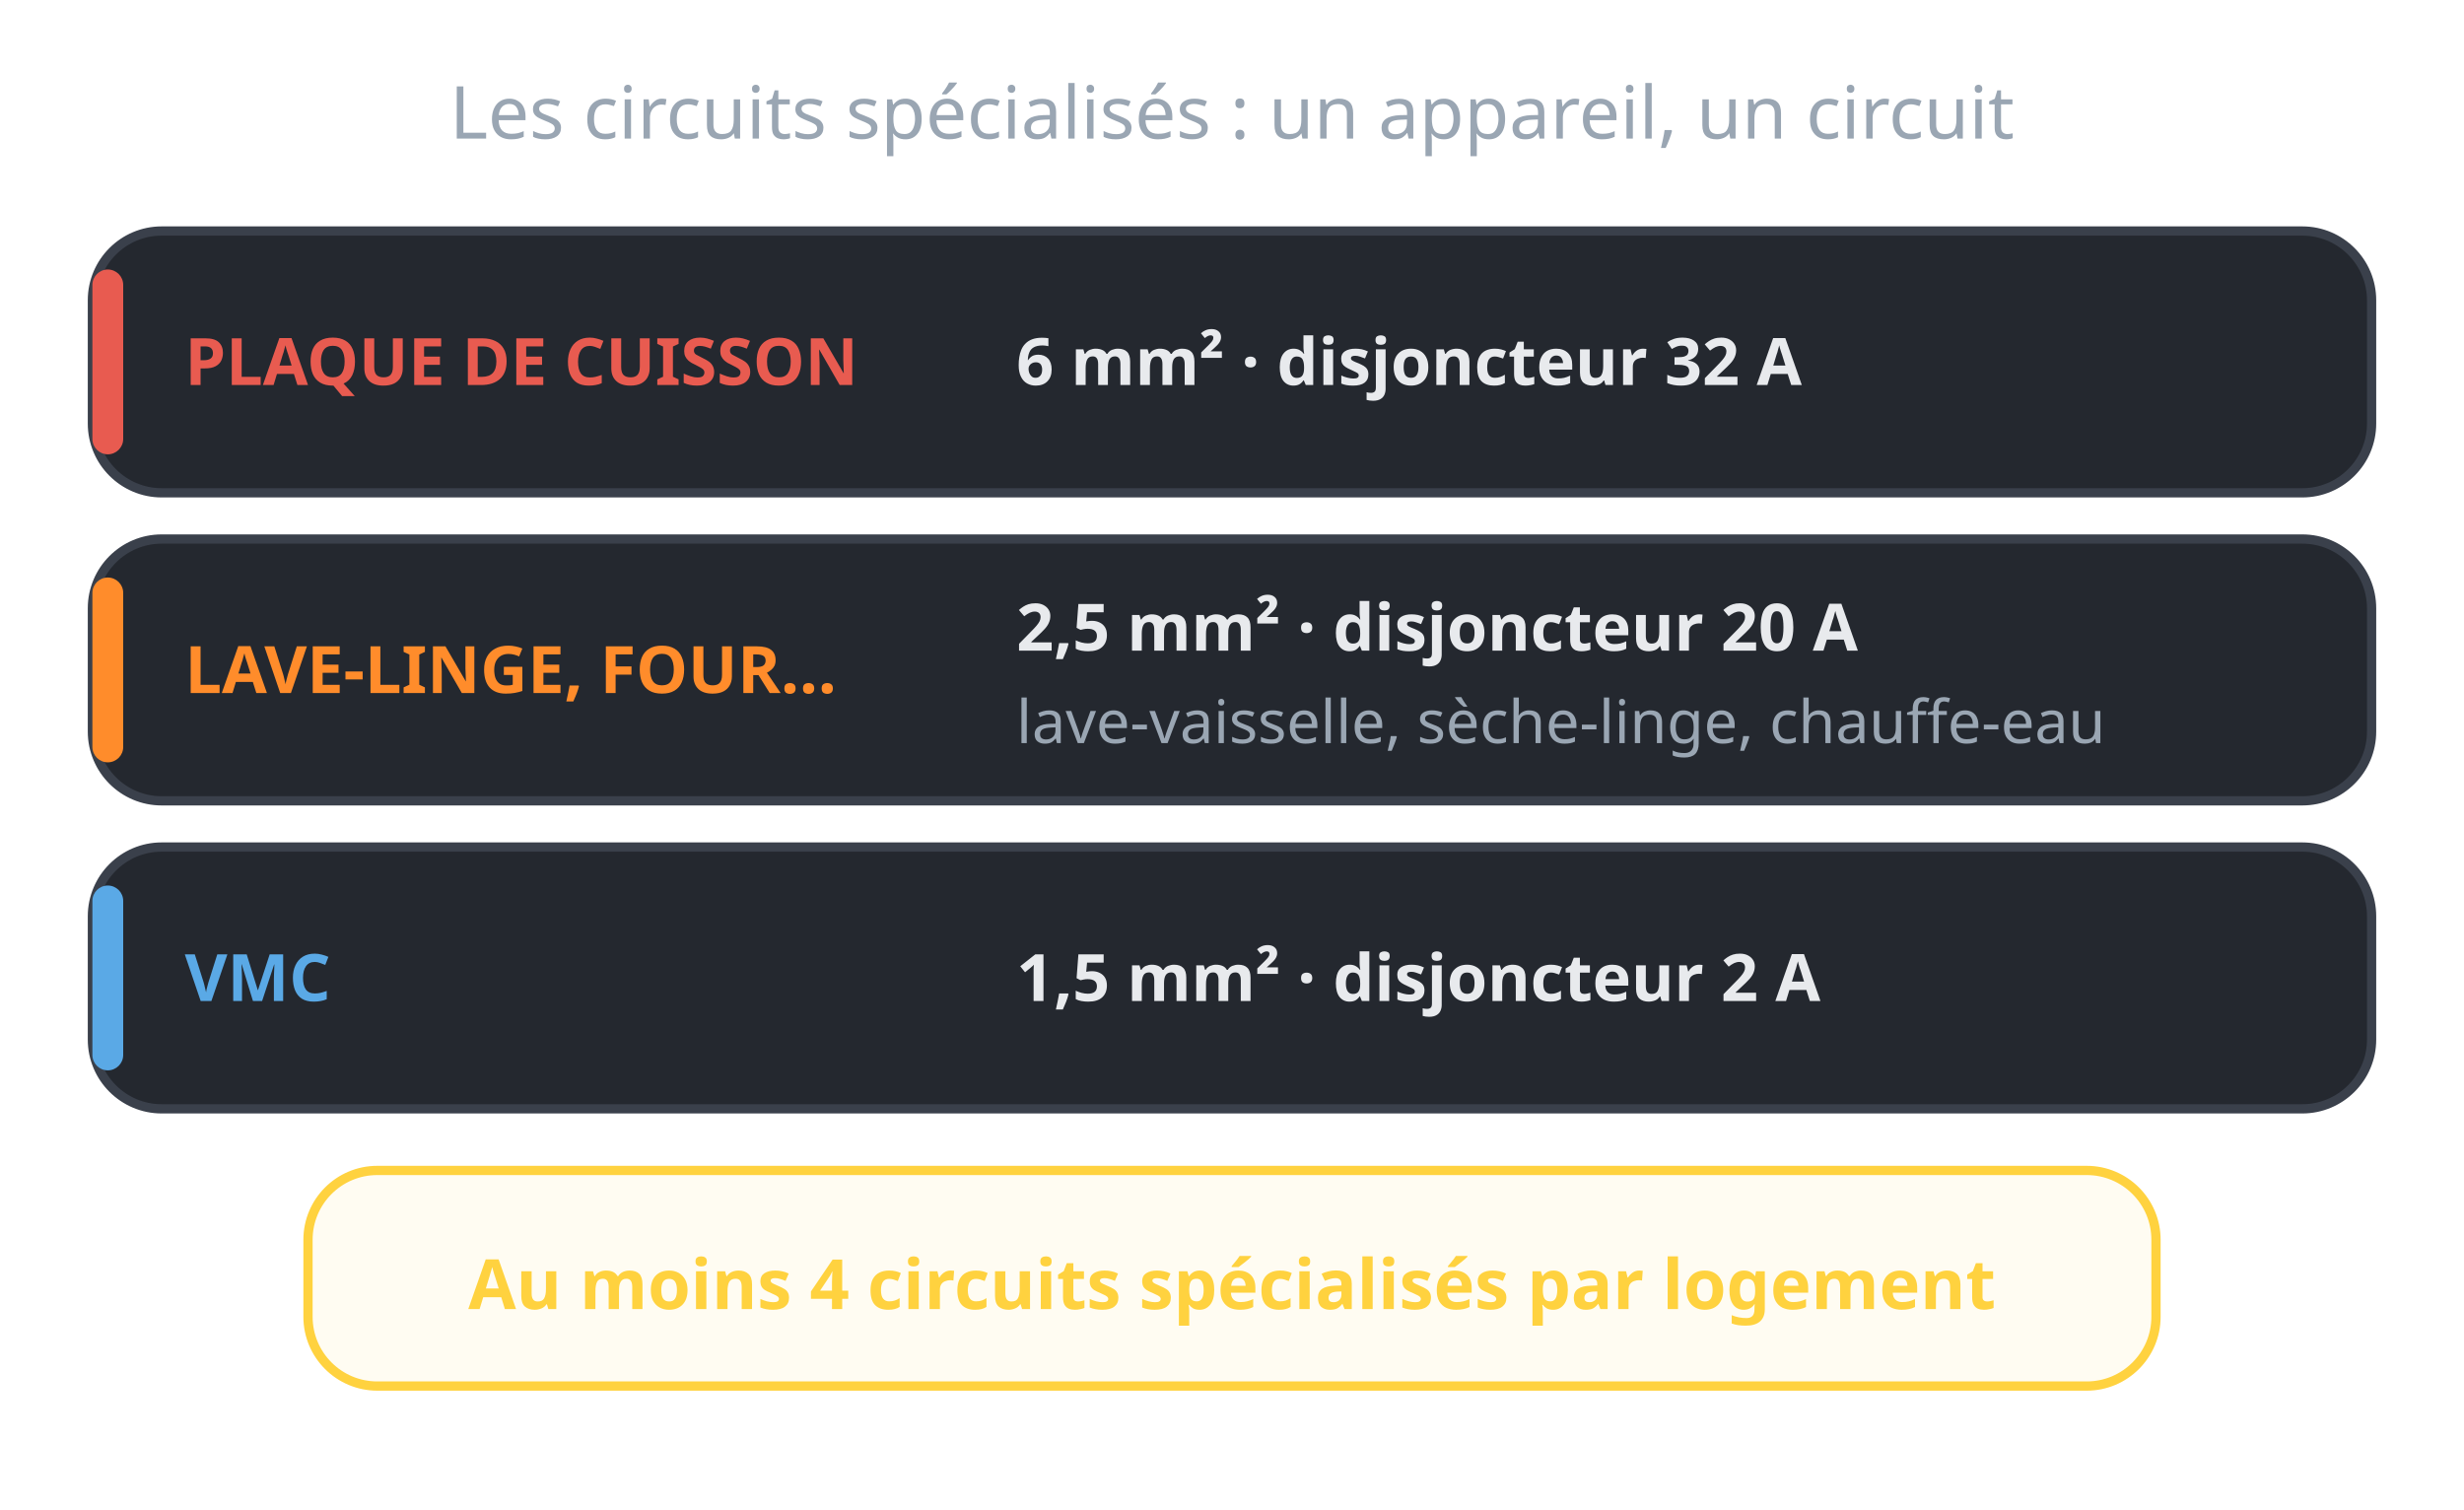
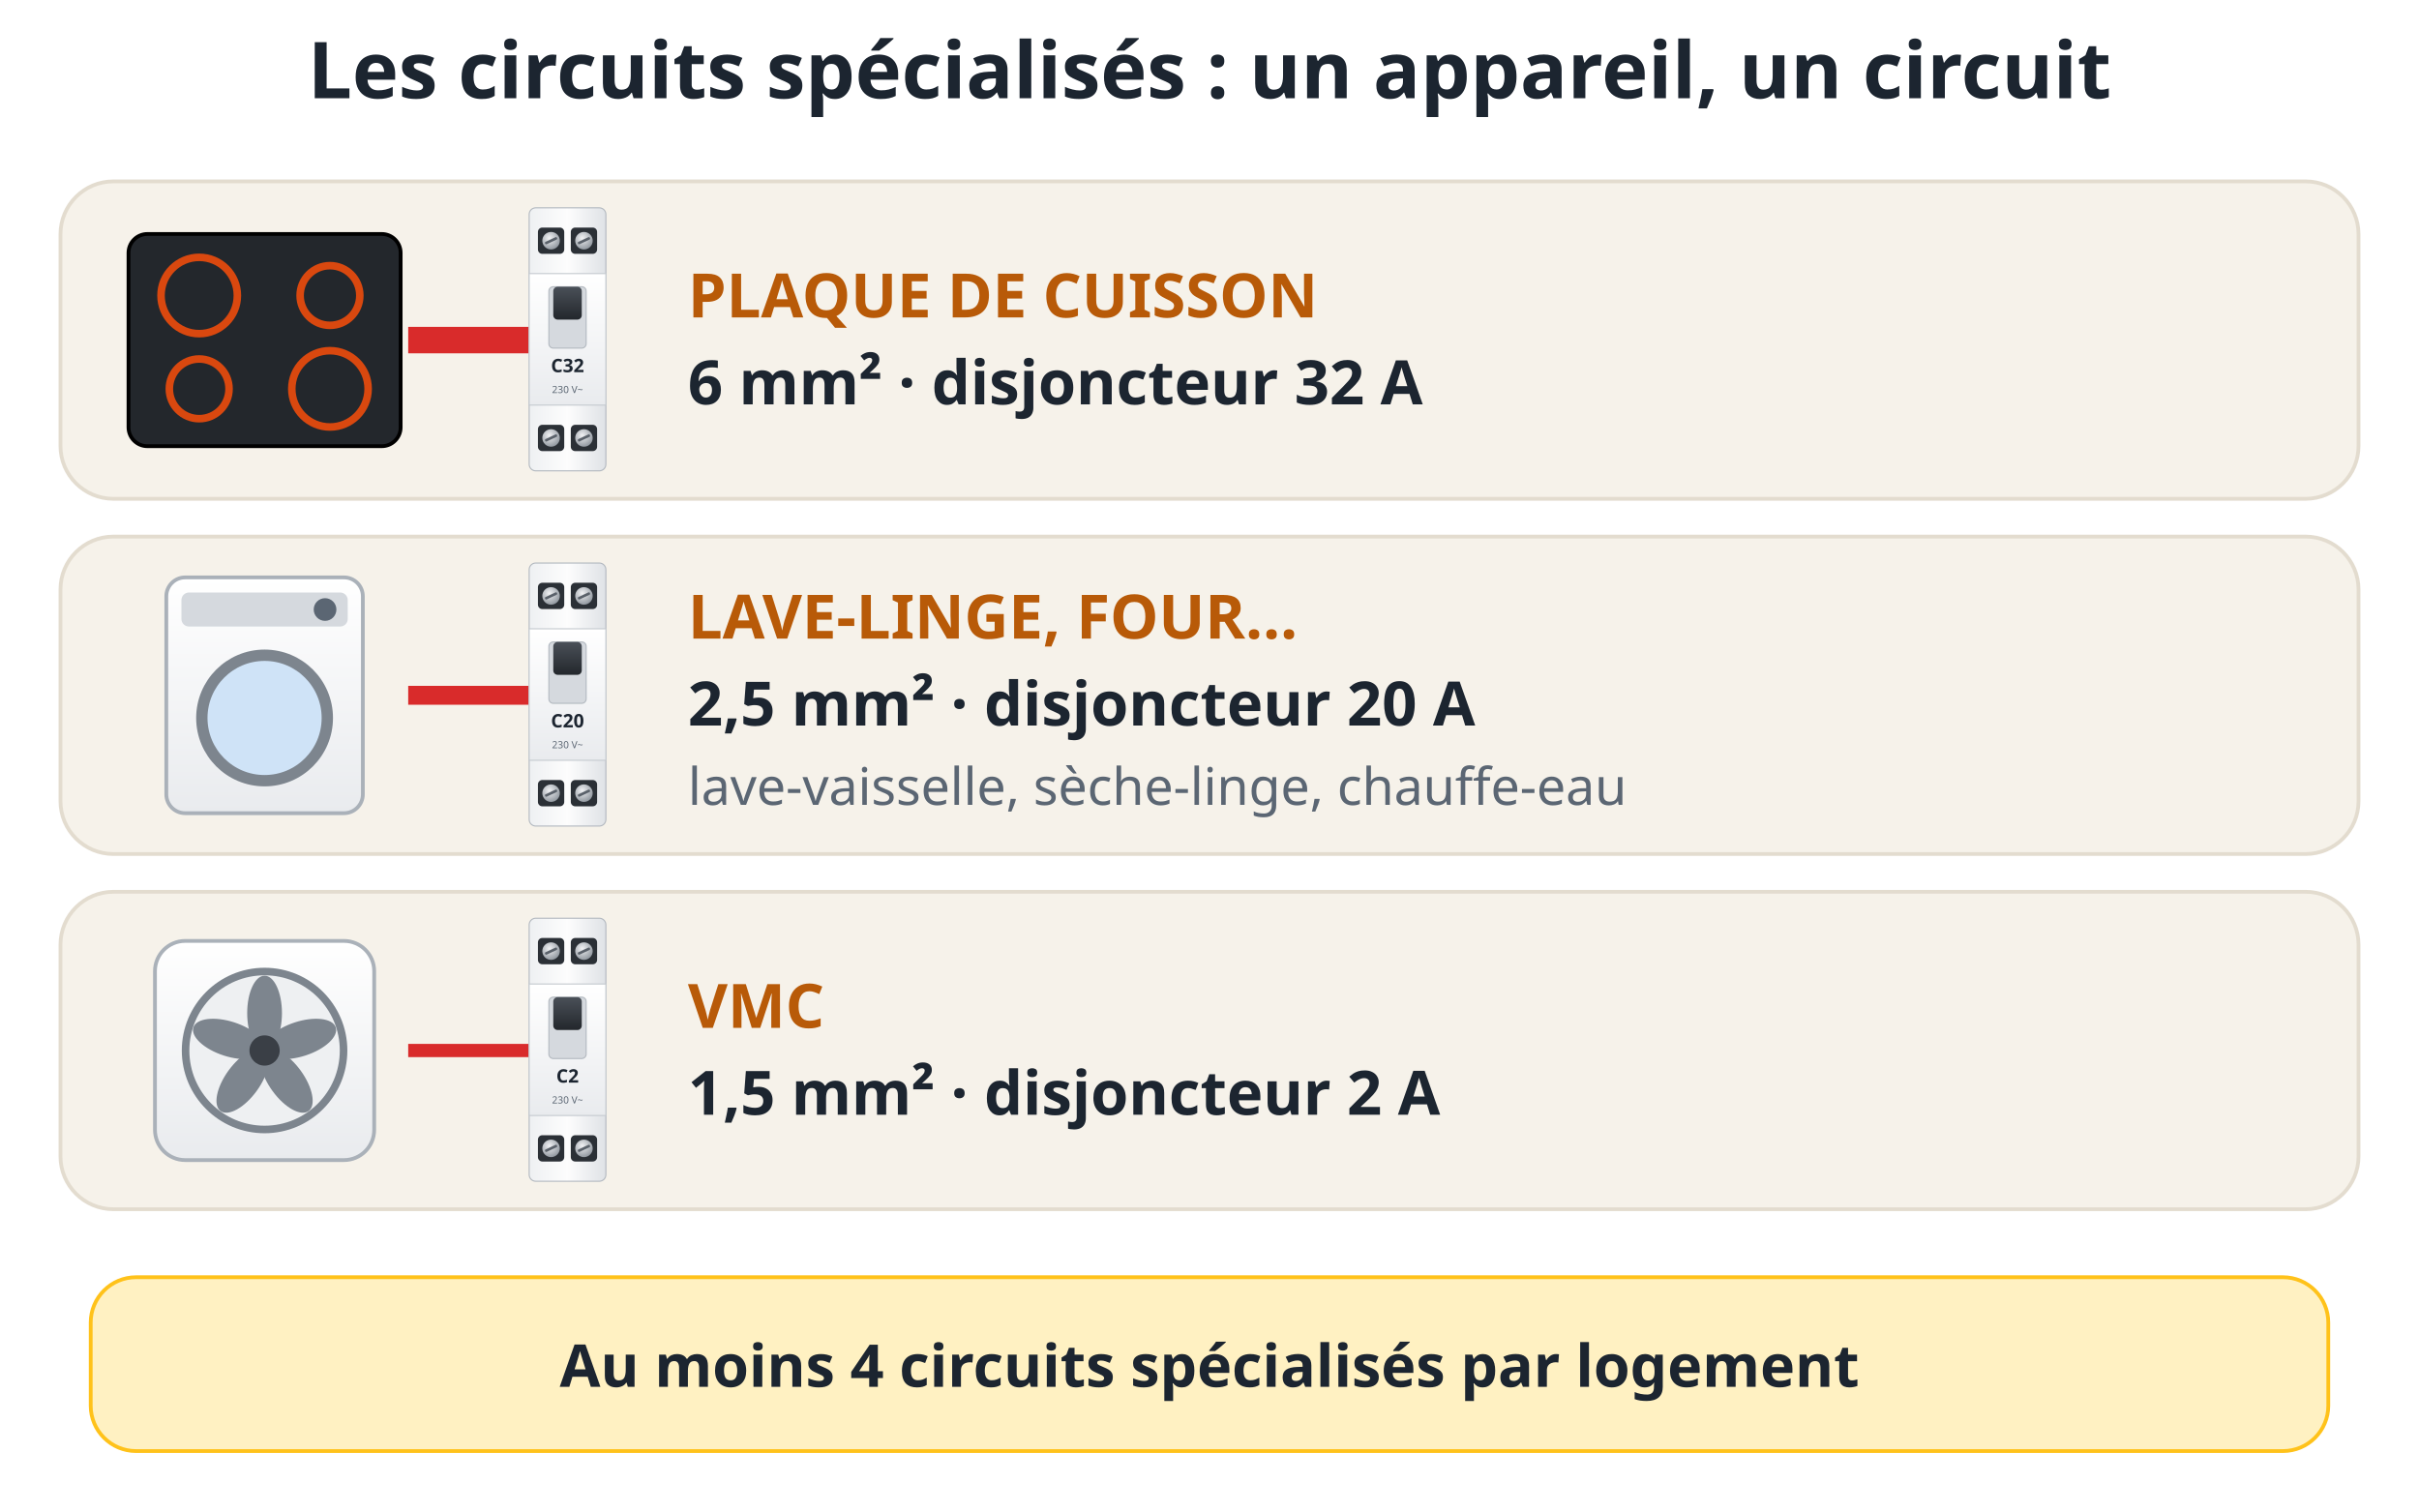
- <svg xmlns="http://www.w3.org/2000/svg" viewBox="0 0 320 196" font-family="'Segoe UI',system-ui,sans-serif" role="img" aria-label="Circuits spécialisés : plaque de cuisson en 6 mm² sous 32 A ; lave-linge, four, lave-vaisselle et chauffe-eau en 2,5 mm² sous 20 A chacun ; VMC en 1,5 mm² sous 2 A">
-   <text x="160" y="18" text-anchor="middle" font-size="9.5" fill="#9aa6b3" font-weight="normal">Les circuits spécialisés : un appareil, un circuit</text>
-   <rect x="12" y="30" width="296" height="34" rx="9" fill="#24282f" stroke="#3a404b" stroke-width="1.2" />
-   <rect x="12" y="35" width="4" height="24" rx="2" fill="#e85b50" />
-   <text x="24" y="50.0" text-anchor="start" font-size="8.5" fill="#e85b50" font-weight="bold">PLAQUE DE CUISSON</text>
-   <text x="132" y="50.0" text-anchor="start" font-size="8.5" fill="#e8eaed" font-weight="bold">6 mm² · disjoncteur 32 A</text>
-   <rect x="12" y="70" width="296" height="34" rx="9" fill="#24282f" stroke="#3a404b" stroke-width="1.2" />
-   <rect x="12" y="75" width="4" height="24" rx="2" fill="#ff8c2b" />
-   <text x="24" y="90.0" text-anchor="start" font-size="8.5" fill="#ff8c2b" font-weight="bold">LAVE-LINGE, FOUR…</text>
-   <text x="132" y="84.5" text-anchor="start" font-size="8.5" fill="#e8eaed" font-weight="bold">2,5 mm² · disjoncteur 20 A</text>
-   <text x="132" y="96.5" text-anchor="start" font-size="7.8" fill="#9aa6b3" font-weight="normal">lave-vaisselle, sèche-linge, chauffe-eau</text>
-   <rect x="12" y="110" width="296" height="34" rx="9" fill="#24282f" stroke="#3a404b" stroke-width="1.2" />
-   <rect x="12" y="115" width="4" height="24" rx="2" fill="#5aa9e6" />
-   <text x="24" y="130.0" text-anchor="start" font-size="8.5" fill="#5aa9e6" font-weight="bold">VMC</text>
-   <text x="132" y="130.0" text-anchor="start" font-size="8.5" fill="#e8eaed" font-weight="bold">1,5 mm² · disjoncteur 2 A</text>
-   <rect x="40" y="152" width="240" height="28" rx="9" fill="#ffd23f" stroke="#ffd23f" stroke-width="1.2" fill-opacity="0.07" />
-   <text x="160" y="170" text-anchor="middle" font-size="9" fill="#ffd23f" font-weight="bold">Au moins 4 circuits spécialisés par logement</text>
+ <svg xmlns="http://www.w3.org/2000/svg" viewBox="0 0 640 400" font-family="'Segoe UI',system-ui,sans-serif" role="img" aria-label="Circuits spécialisés : plaque de cuisson en 6 mm² sous 32 A ; lave-linge, four, lave-vaisselle et chauffe-eau en 2,5 mm² sous 20 A chacun ; VMC en 1,5 mm² sous 2 A">
+   <defs>
+     <linearGradient id="corps" x1="0" y1="0" x2="1" y2="0">
+       <stop offset="0" stop-color="#eef0f2" />
+       <stop offset=".5" stop-color="#fdfdfd" />
+       <stop offset="1" stop-color="#dfe2e6" />
+     </linearGradient>
+     <linearGradient id="nez" x1="0" y1="0" x2="0" y2="1">
+       <stop offset="0" stop-color="#ffffff" />
+       <stop offset="1" stop-color="#e9ebee" />
+     </linearGradient>
+     <linearGradient id="manette" x1="0" y1="0" x2="0" y2="1">
+       <stop offset="0" stop-color="#4a5058" />
+       <stop offset="1" stop-color="#23272c" />
+     </linearGradient>
+     <radialGradient id="vis" cx=".4" cy=".35" r=".7">
+       <stop offset="0" stop-color="#f1f2f4" />
+       <stop offset="1" stop-color="#8d949c" />
+     </radialGradient>
+     <linearGradient id="cuivreH" x1="0" y1="0" x2="0" y2="1">
+       <stop offset="0" stop-color="#f0b77a" />
+       <stop offset=".5" stop-color="#c9782f" />
+       <stop offset="1" stop-color="#8f4f17" />
+     </linearGradient>
+     <linearGradient id="cuivreV" x1="0" y1="0" x2="1" y2="0">
+       <stop offset="0" stop-color="#8f4f17" />
+       <stop offset=".45" stop-color="#f0b77a" />
+       <stop offset="1" stop-color="#9a5a1f" />
+     </linearGradient>
+     <linearGradient id="acierH" x1="0" y1="0" x2="0" y2="1">
+       <stop offset="0" stop-color="#f4f5f7" />
+       <stop offset=".5" stop-color="#aab1b9" />
+       <stop offset="1" stop-color="#7d858e" />
+     </linearGradient>
+     <linearGradient id="cylH" x1="0" y1="0" x2="0" y2="1">
+       <stop offset="0" stop-color="#d9dde1" />
+       <stop offset=".35" stop-color="#ffffff" />
+       <stop offset="1" stop-color="#c3c8ce" />
+     </linearGradient>
+     <linearGradient id="gaineV" x1="0" y1="0" x2="1" y2="0">
+       <stop offset="0" stop-color="#a81d1d" />
+       <stop offset=".4" stop-color="#ef4a4a" />
+       <stop offset="1" stop-color="#b02020" />
+     </linearGradient>
+     <linearGradient id="chaud" x1="0" y1="0" x2="1" y2="0">
+       <stop offset="0" stop-color="#3a3f46" />
+       <stop offset=".5" stop-color="#e8590c" />
+       <stop offset="1" stop-color="#ff3b1f" />
+     </linearGradient>
+     <linearGradient id="icta" x1="0" y1="0" x2="0" y2="1">
+       <stop offset="0" stop-color="#8d949c" />
+       <stop offset=".3" stop-color="#dfe3e7" />
+       <stop offset="1" stop-color="#6b727a" />
+     </linearGradient>
+     <linearGradient id="tpc" x1="0" y1="0" x2="0" y2="1">
+       <stop offset="0" stop-color="#b02020" />
+       <stop offset=".3" stop-color="#ff6b5e" />
+       <stop offset="1" stop-color="#8e1414" />
+     </linearGradient>
+     <linearGradient id="irl" x1="0" y1="0" x2="0" y2="1">
+       <stop offset="0" stop-color="#aab1b9" />
+       <stop offset=".3" stop-color="#f1f3f5" />
+       <stop offset="1" stop-color="#8d949c" />
+     </linearGradient>
+     <linearGradient id="terre" x1="0" y1="0" x2="0" y2="1">
+       <stop offset="0" stop-color="#c9a877" />
+       <stop offset="1" stop-color="#a98557" />
+     </linearGradient>
+     <pattern id="vj" width="16" height="16" patternUnits="userSpaceOnUse" patternTransform="rotate(35)">
+       <rect width="16" height="16" fill="#2e9e4f" />
+       <rect width="7" height="16" fill="#f2d21a" />
+     </pattern>
+     <filter id="ombre" x="-15%" y="-15%" width="130%" height="140%">
+       <feDropShadow dx="0" dy="4" stdDeviation="4" flood-color="#1b2430" flood-opacity=".25" />
+     </filter>
+     <g id="borne">
+       <rect x="-12" y="-12" width="24" height="24" rx="4" fill="#2b3036" />
+       <circle r="8" fill="url(#vis)" />
+       <rect x="-6" y="-1.2" width="12" height="2.4" rx="1" fill="#5a616a" transform="rotate(-25)" />
+     </g>
+   </defs>
+   <text x="320.0" y="26" text-anchor="middle" font-size="20.8" font-weight="800" fill="#1c2530">Les circuits spécialisés : un appareil, un circuit</text>
+   <rect x="16" y="48" width="608" height="84" rx="14" fill="#f6f2ea" stroke="#e3dccf" />
+   <rect x="34.0" y="61.92" width="72" height="56.16" rx="5" fill="#23272c" stroke="#000" />
+   <circle cx="52.7" cy="78.2" r="10.1" fill="none" stroke="#d9480f" stroke-width="2" />
+   <circle cx="87.3" cy="78.2" r="7.9" fill="none" stroke="#d9480f" stroke-width="2" />
+   <circle cx="52.7" cy="102.9" r="7.9" fill="none" stroke="#d9480f" stroke-width="2" />
+   <circle cx="87.3" cy="102.9" r="10.1" fill="none" stroke="#d9480f" stroke-width="2" />
+   <path d="M108 90 H140" stroke="#d92b2b" stroke-width="7" />
+   <g transform="translate(140 55) scale(0.29)">
+     <rect width="70" height="240" rx="6" fill="url(#corps)" stroke="#b3b9c0" />
+     <rect y="60" width="70" height="120" fill="url(#nez)" stroke="#c5cad0" />
+     <use href="#borne" x="20" y="30" />
+     <use href="#borne" x="50" y="30" />
+     <use href="#borne" x="20" y="210" />
+     <use href="#borne" x="50" y="210" />
+     <rect x="18" y="72" width="34" height="56" rx="4" fill="#d5d9de" stroke="#b3b9c0" />
+     <rect x="22" y="72" width="26" height="30" rx="4" fill="url(#manette)" />
+     <text x="35" y="150" text-anchor="middle" font-size="17" font-weight="800" fill="#1c2530">C32</text>
+     <text x="35" y="169" text-anchor="middle" font-size="9" font-weight="500" fill="#5b6673">230 V~</text>
+   </g>
+   <text x="182" y="84" text-anchor="start" font-size="16.2" font-weight="800" fill="#b85a08">PLAQUE DE CUISSON</text>
+   <text x="182" y="107" text-anchor="start" font-size="16.2" font-weight="800" fill="#1c2530">6 mm² · disjoncteur 32 A</text>
+   <rect x="16" y="142" width="608" height="84" rx="14" fill="#f6f2ea" stroke="#e3dccf" />
+   <rect x="44.0" y="152.8" width="52" height="62.4" rx="5" fill="url(#nez)" stroke="#aab1b9" />
+   <rect x="48.0" y="156.8" width="44" height="9" rx="2" fill="#d5d9de" />
+   <circle cx="86.0" cy="161.3" r="3" fill="#5b6673" />
+   <circle cx="70" cy="190" r="16.6" fill="#cfe3f7" stroke="#7d858e" stroke-width="3" />
+   <path d="M108 184 H140" stroke="#d92b2b" stroke-width="5" />
+   <g transform="translate(140 149) scale(0.29)">
+     <rect width="70" height="240" rx="6" fill="url(#corps)" stroke="#b3b9c0" />
+     <rect y="60" width="70" height="120" fill="url(#nez)" stroke="#c5cad0" />
+     <use href="#borne" x="20" y="30" />
+     <use href="#borne" x="50" y="30" />
+     <use href="#borne" x="20" y="210" />
+     <use href="#borne" x="50" y="210" />
+     <rect x="18" y="72" width="34" height="56" rx="4" fill="#d5d9de" stroke="#b3b9c0" />
+     <rect x="22" y="72" width="26" height="30" rx="4" fill="url(#manette)" />
+     <text x="35" y="150" text-anchor="middle" font-size="17" font-weight="800" fill="#1c2530">C20</text>
+     <text x="35" y="169" text-anchor="middle" font-size="9" font-weight="500" fill="#5b6673">230 V~</text>
+   </g>
+   <text x="182" y="169" text-anchor="start" font-size="16.2" font-weight="800" fill="#b85a08">LAVE-LINGE, FOUR…</text>
+   <text x="182" y="192" text-anchor="start" font-size="16.2" font-weight="800" fill="#1c2530">2,5 mm² · disjoncteur 20 A</text>
+   <text x="182" y="213" text-anchor="start" font-size="13.7" font-weight="500" fill="#5b6673">lave-vaisselle, sèche-linge, chauffe-eau</text>
+   <rect x="16" y="236" width="608" height="84" rx="14" fill="#f6f2ea" stroke="#e3dccf" />
+   <rect x="41.0" y="249.0" width="58" height="58" rx="8" fill="url(#nez)" stroke="#aab1b9" />
+   <circle cx="70" cy="278" r="20.9" fill="#eef0f2" stroke="#7d858e" stroke-width="2" />
+   <ellipse cx="70" cy="268.1" rx="4.6" ry="9.9" fill="#7d858e" transform="rotate(0 70 278)" />
+   <ellipse cx="70" cy="268.1" rx="4.6" ry="9.9" fill="#7d858e" transform="rotate(72 70 278)" />
+   <ellipse cx="70" cy="268.1" rx="4.6" ry="9.9" fill="#7d858e" transform="rotate(144 70 278)" />
+   <ellipse cx="70" cy="268.1" rx="4.6" ry="9.9" fill="#7d858e" transform="rotate(216 70 278)" />
+   <ellipse cx="70" cy="268.1" rx="4.6" ry="9.9" fill="#7d858e" transform="rotate(288 70 278)" />
+   <circle cx="70" cy="278" r="4" fill="#3a3f46" />
+   <path d="M108 278 H140" stroke="#d92b2b" stroke-width="3.5" />
+   <g transform="translate(140 243) scale(0.29)">
+     <rect width="70" height="240" rx="6" fill="url(#corps)" stroke="#b3b9c0" />
+     <rect y="60" width="70" height="120" fill="url(#nez)" stroke="#c5cad0" />
+     <use href="#borne" x="20" y="30" />
+     <use href="#borne" x="50" y="30" />
+     <use href="#borne" x="20" y="210" />
+     <use href="#borne" x="50" y="210" />
+     <rect x="18" y="72" width="34" height="56" rx="4" fill="#d5d9de" stroke="#b3b9c0" />
+     <rect x="22" y="72" width="26" height="30" rx="4" fill="url(#manette)" />
+     <text x="35" y="150" text-anchor="middle" font-size="17" font-weight="800" fill="#1c2530">C2</text>
+     <text x="35" y="169" text-anchor="middle" font-size="9" font-weight="500" fill="#5b6673">230 V~</text>
+   </g>
+   <text x="182" y="272" text-anchor="start" font-size="16.2" font-weight="800" fill="#b85a08">VMC</text>
+   <text x="182" y="295" text-anchor="start" font-size="16.2" font-weight="800" fill="#1c2530">1,5 mm² · disjoncteur 2 A</text>
+   <rect x="24" y="338" width="592" height="46" rx="12" fill="#fff1c2" stroke="#ffc21a" />
+   <text x="320" y="367.0" text-anchor="middle" font-size="15.6" font-weight="800" fill="#1c2530">Au moins 4 circuits spécialisés par logement</text>
</svg>
